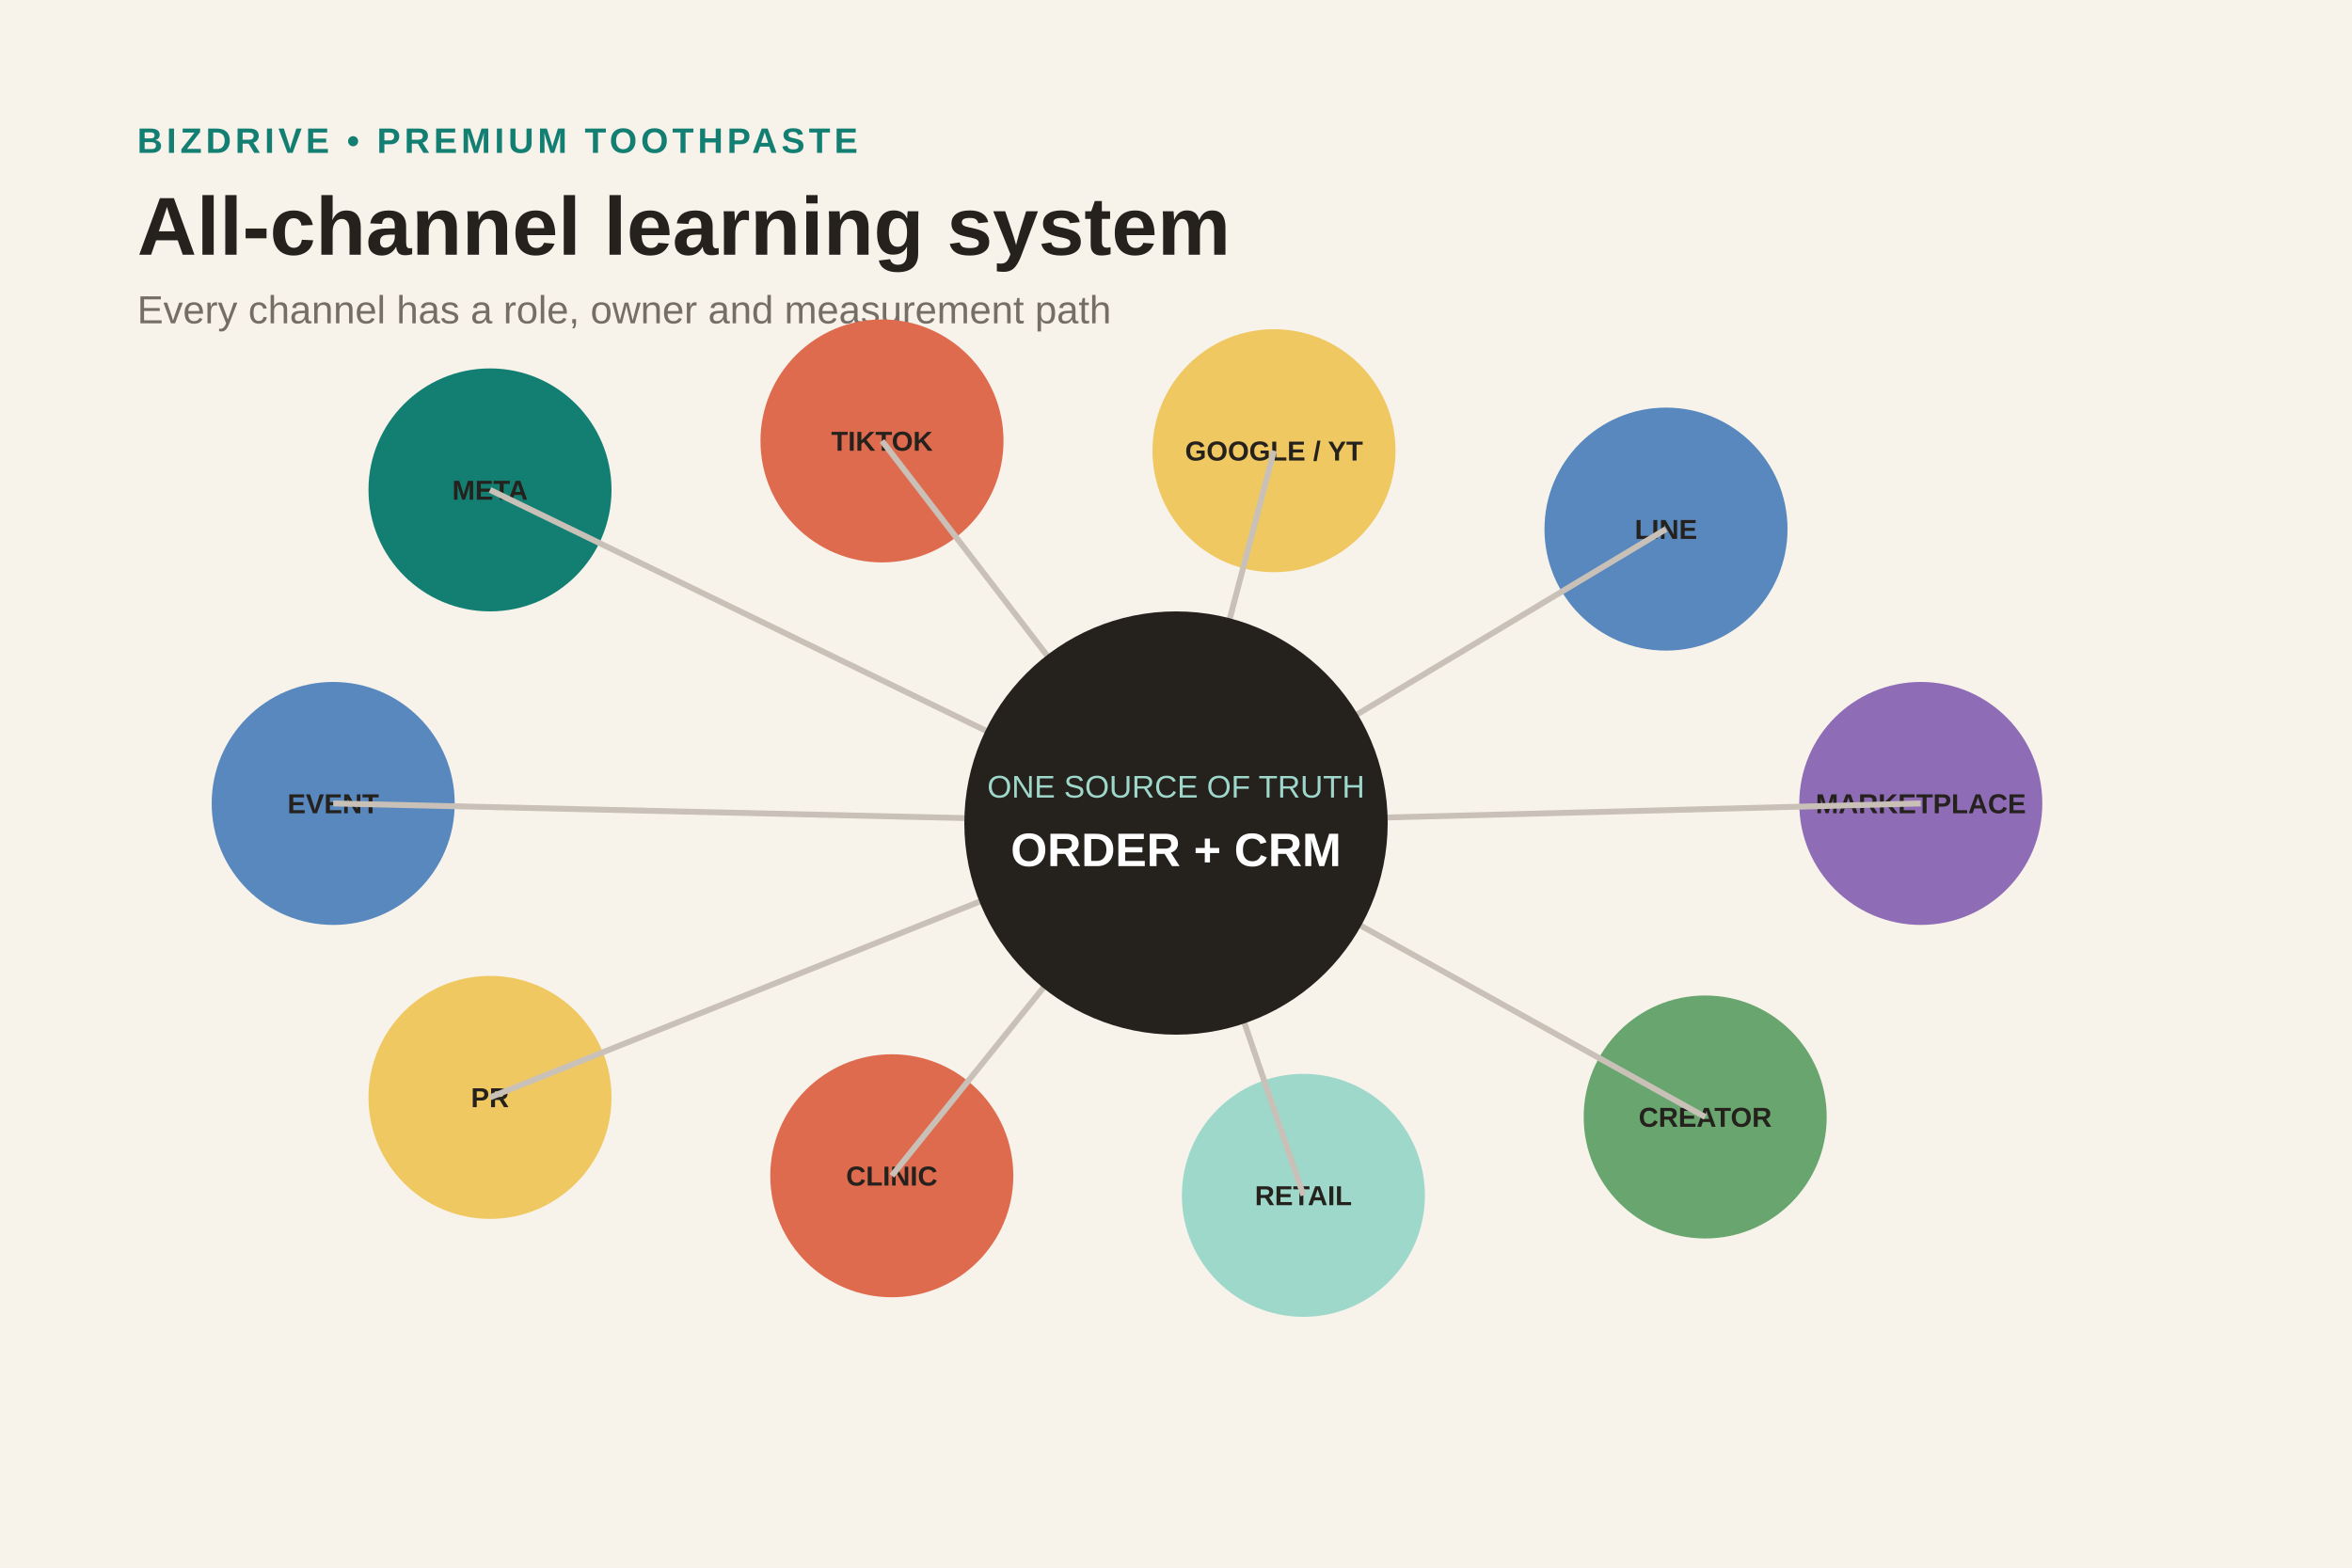
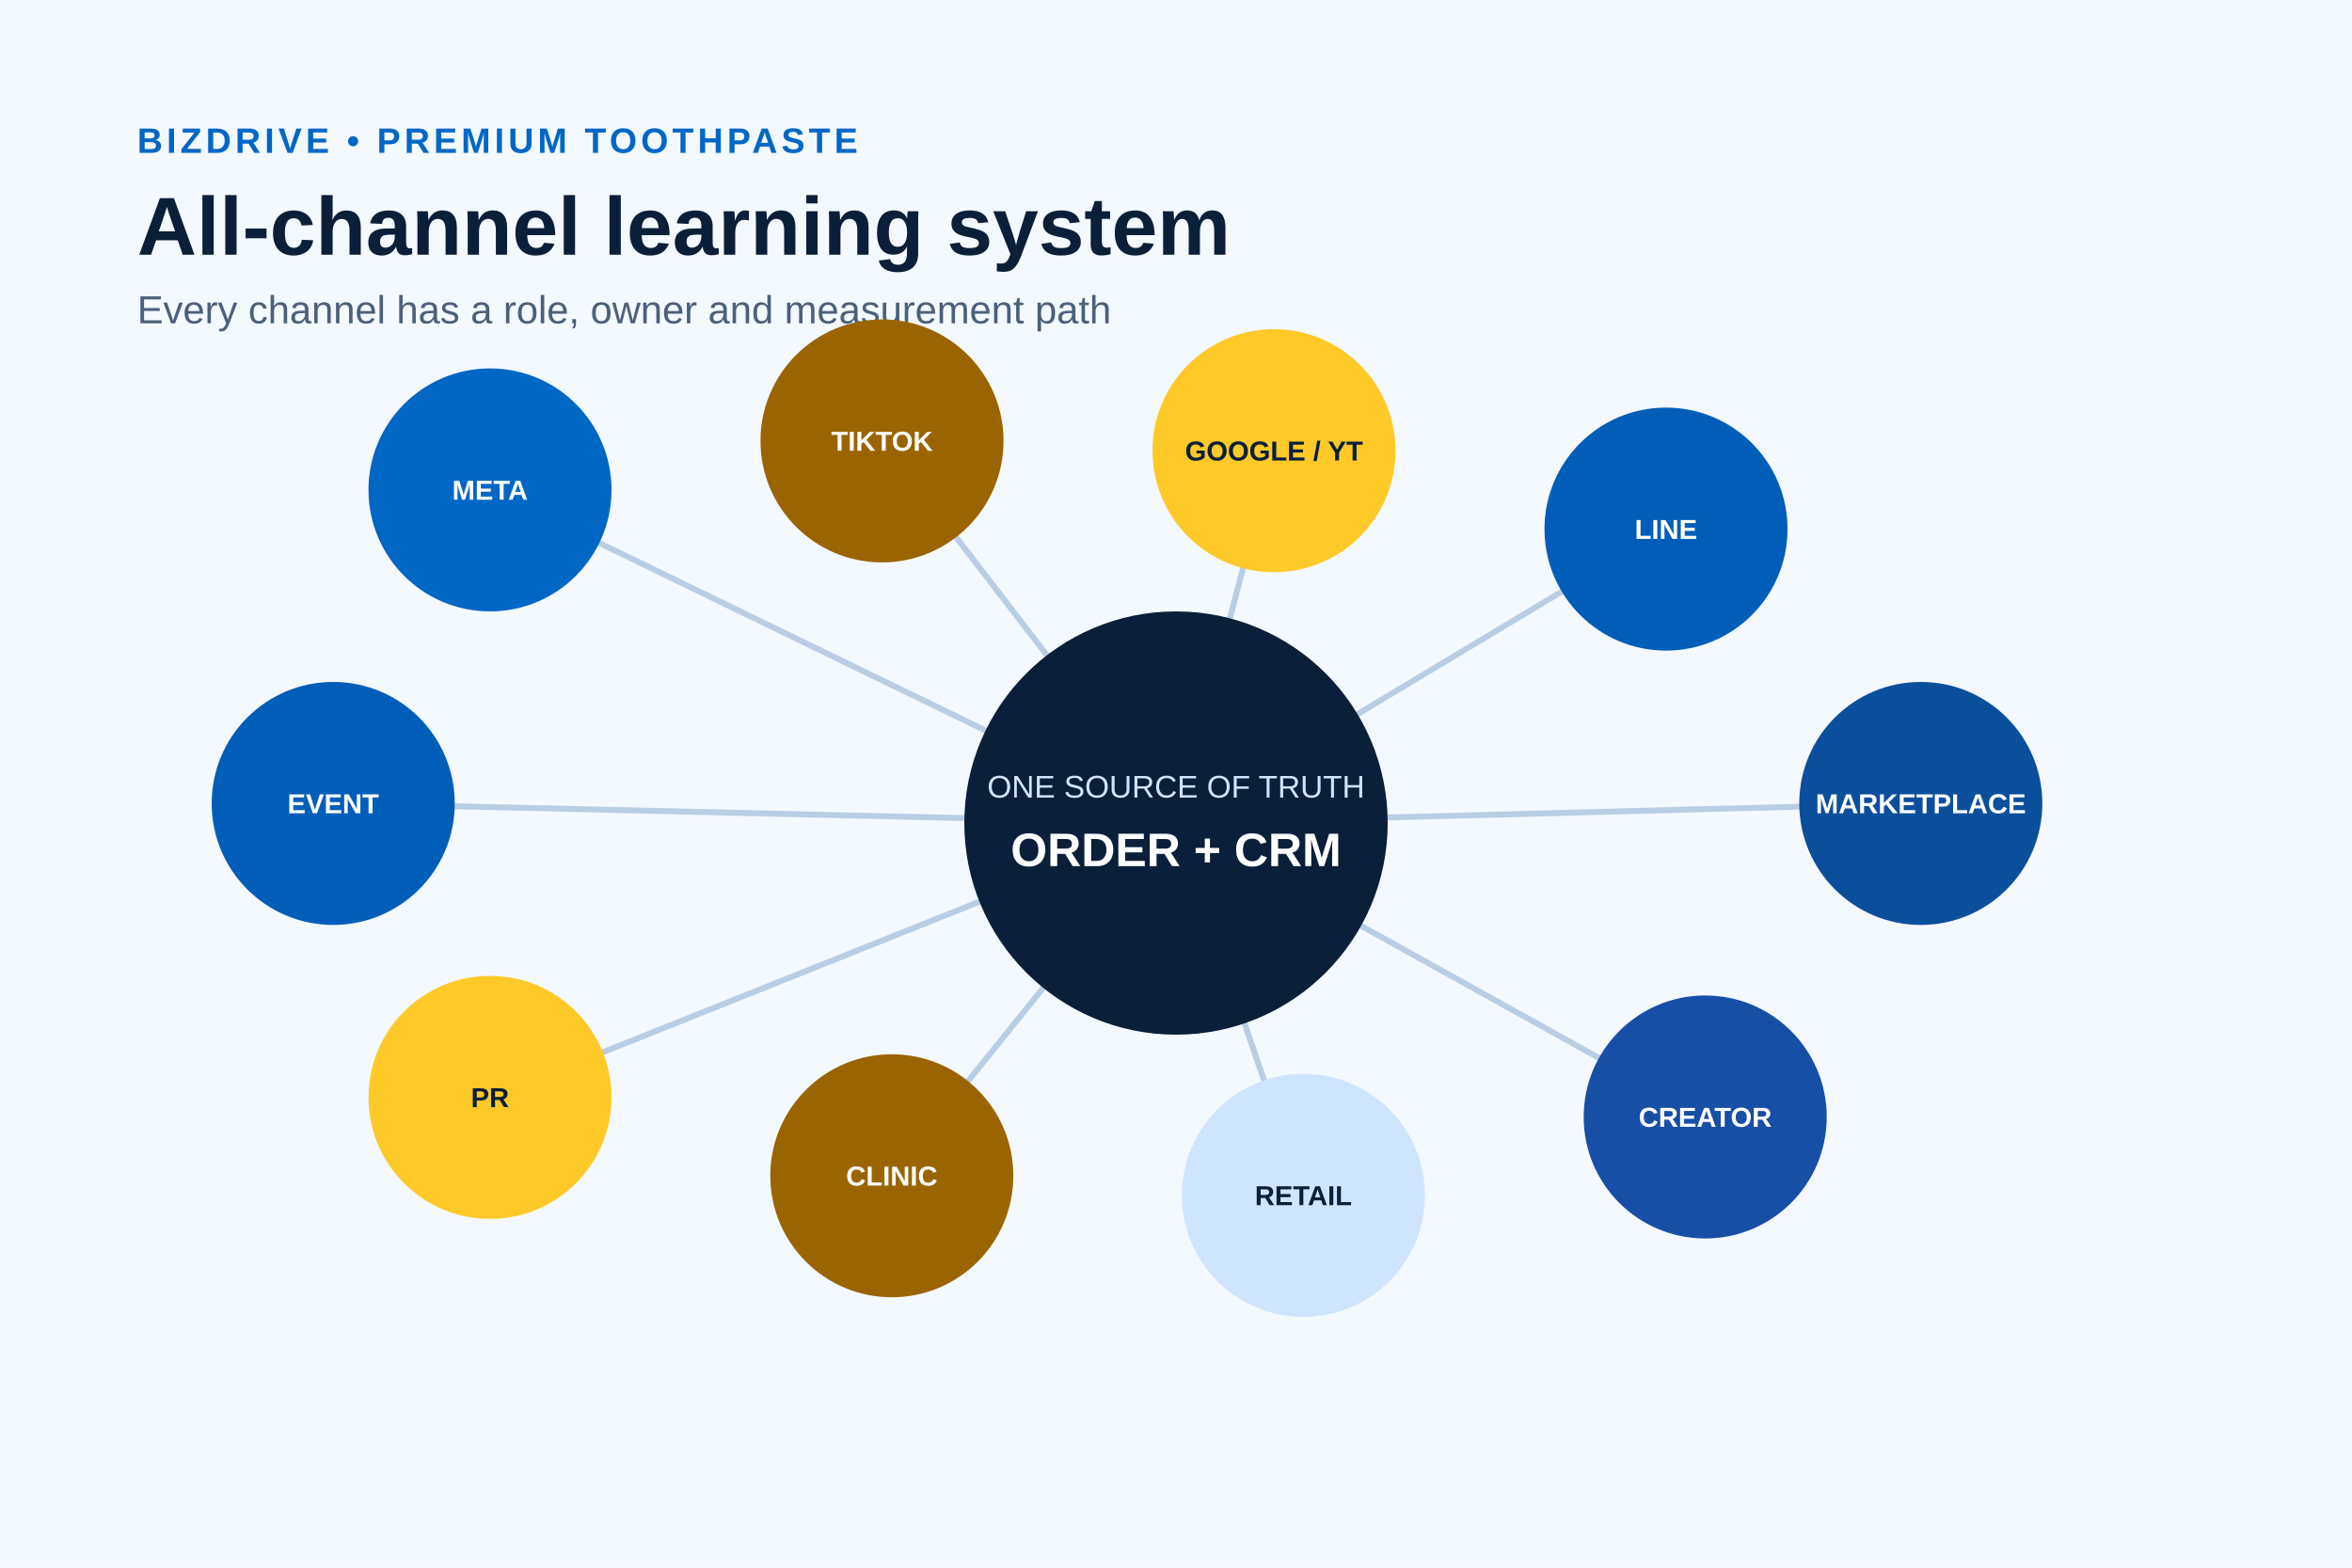
<svg xmlns="http://www.w3.org/2000/svg" width="1200" height="800" viewBox="0 0 1200 800" role="img">
-   <rect width="1200" height="800" fill="#f7f3eb" />
-   <text x="70" y="78" font-family="Arial, sans-serif" font-size="18" font-weight="700" letter-spacing="2" fill="#137f73">BIZDRIVE • PREMIUM TOOTHPASTE</text>
-   <text x="70" y="130" font-family="Arial, sans-serif" font-size="42" font-weight="700" fill="#25211d">All-channel learning system</text>
-   <text x="70" y="165" font-family="Arial, sans-serif" font-size="20" fill="#756e66">Every channel has a role, owner and measurement path</text>
-   <circle cx="250" cy="250" r="62" fill="#137f73" />
-   <text x="250" y="255" text-anchor="middle" font-family="Arial" font-size="14" font-weight="700" fill="#25211d">META</text>
-   <line x1="600" y1="420" x2="250" y2="250" stroke="#c9c1b7" stroke-width="3" />
-   <circle cx="450" cy="225" r="62" fill="#df6b4f" />
-   <text x="450" y="230" text-anchor="middle" font-family="Arial" font-size="14" font-weight="700" fill="#25211d">TIKTOK</text>
-   <line x1="600" y1="420" x2="450" y2="225" stroke="#c9c1b7" stroke-width="3" />
-   <circle cx="650" cy="230" r="62" fill="#efc861" />
-   <text x="650" y="235" text-anchor="middle" font-family="Arial" font-size="14" font-weight="700" fill="#25211d">GOOGLE / YT</text>
-   <line x1="600" y1="420" x2="650" y2="230" stroke="#c9c1b7" stroke-width="3" />
-   <circle cx="850" cy="270" r="62" fill="#5888be" />
-   <text x="850" y="275" text-anchor="middle" font-family="Arial" font-size="14" font-weight="700" fill="#25211d">LINE</text>
-   <line x1="600" y1="420" x2="850" y2="270" stroke="#c9c1b7" stroke-width="3" />
-   <circle cx="980" cy="410" r="62" fill="#8f6cb6" />
-   <text x="980" y="415" text-anchor="middle" font-family="Arial" font-size="14" font-weight="700" fill="#25211d">MARKETPLACE</text>
-   <line x1="600" y1="420" x2="980" y2="410" stroke="#c9c1b7" stroke-width="3" />
-   <circle cx="870" cy="570" r="62" fill="#69a66f" />
-   <text x="870" y="575" text-anchor="middle" font-family="Arial" font-size="14" font-weight="700" fill="#25211d">CREATOR</text>
-   <line x1="600" y1="420" x2="870" y2="570" stroke="#c9c1b7" stroke-width="3" />
-   <circle cx="665" cy="610" r="62" fill="#9ed8cb" />
-   <text x="665" y="615" text-anchor="middle" font-family="Arial" font-size="14" font-weight="700" fill="#25211d">RETAIL</text>
-   <line x1="600" y1="420" x2="665" y2="610" stroke="#c9c1b7" stroke-width="3" />
-   <circle cx="455" cy="600" r="62" fill="#df6b4f" />
-   <text x="455" y="605" text-anchor="middle" font-family="Arial" font-size="14" font-weight="700" fill="#25211d">CLINIC</text>
-   <line x1="600" y1="420" x2="455" y2="600" stroke="#c9c1b7" stroke-width="3" />
-   <circle cx="250" cy="560" r="62" fill="#efc861" />
-   <text x="250" y="565" text-anchor="middle" font-family="Arial" font-size="14" font-weight="700" fill="#25211d">PR</text>
-   <line x1="600" y1="420" x2="250" y2="560" stroke="#c9c1b7" stroke-width="3" />
-   <circle cx="170" cy="410" r="62" fill="#5888be" />
-   <text x="170" y="415" text-anchor="middle" font-family="Arial" font-size="14" font-weight="700" fill="#25211d">EVENT</text>
-   <line x1="600" y1="420" x2="170" y2="410" stroke="#c9c1b7" stroke-width="3" />
-   <circle cx="600" cy="420" r="108" fill="#25211d" />
-   <text x="600" y="407" text-anchor="middle" font-family="Arial" font-size="16" fill="#9ed8cb">ONE SOURCE OF TRUTH</text>
+   <rect width="1200" height="800" fill="#f4f8ff" />
+   <text x="70" y="78" font-family="Arial, sans-serif" font-size="18" font-weight="700" letter-spacing="2" fill="#0067c5">BIZDRIVE • PREMIUM TOOTHPASTE</text>
+   <text x="70" y="130" font-family="Arial, sans-serif" font-size="42" font-weight="700" fill="#0b1f3a">All-channel learning system</text>
+   <text x="70" y="165" font-family="Arial, sans-serif" font-size="20" fill="#4b607b">Every channel has a role, owner and measurement path</text>
+   <line x1="600" y1="420" x2="250" y2="250" stroke="#b9cde5" stroke-width="3" />
+   <line x1="600" y1="420" x2="450" y2="225" stroke="#b9cde5" stroke-width="3" />
+   <line x1="600" y1="420" x2="650" y2="230" stroke="#b9cde5" stroke-width="3" />
+   <line x1="600" y1="420" x2="850" y2="270" stroke="#b9cde5" stroke-width="3" />
+   <line x1="600" y1="420" x2="980" y2="410" stroke="#b9cde5" stroke-width="3" />
+   <line x1="600" y1="420" x2="870" y2="570" stroke="#b9cde5" stroke-width="3" />
+   <line x1="600" y1="420" x2="665" y2="610" stroke="#b9cde5" stroke-width="3" />
+   <line x1="600" y1="420" x2="455" y2="600" stroke="#b9cde5" stroke-width="3" />
+   <line x1="600" y1="420" x2="250" y2="560" stroke="#b9cde5" stroke-width="3" />
+   <line x1="600" y1="420" x2="170" y2="410" stroke="#b9cde5" stroke-width="3" />
+   <circle cx="250" cy="250" r="62" fill="#0067c5" />
+   <text x="250" y="255" text-anchor="middle" font-family="Arial" font-size="14" font-weight="700" fill="#ffffff">META</text>
+   <circle cx="450" cy="225" r="62" fill="#9a6500" />
+   <text x="450" y="230" text-anchor="middle" font-family="Arial" font-size="14" font-weight="700" fill="#ffffff">TIKTOK</text>
+   <circle cx="650" cy="230" r="62" fill="#ffc928" />
+   <text x="650" y="235" text-anchor="middle" font-family="Arial" font-size="14" font-weight="700" fill="#0b1f3a">GOOGLE / YT</text>
+   <circle cx="850" cy="270" r="62" fill="#005eb8" />
+   <text x="850" y="275" text-anchor="middle" font-family="Arial" font-size="14" font-weight="700" fill="#ffffff">LINE</text>
+   <circle cx="980" cy="410" r="62" fill="#0b4f9c" />
+   <text x="980" y="415" text-anchor="middle" font-family="Arial" font-size="14" font-weight="700" fill="#ffffff">MARKETPLACE</text>
+   <circle cx="870" cy="570" r="62" fill="#174ea6" />
+   <text x="870" y="575" text-anchor="middle" font-family="Arial" font-size="14" font-weight="700" fill="#ffffff">CREATOR</text>
+   <circle cx="665" cy="610" r="62" fill="#cfe4ff" />
+   <text x="665" y="615" text-anchor="middle" font-family="Arial" font-size="14" font-weight="700" fill="#0b1f3a">RETAIL</text>
+   <circle cx="455" cy="600" r="62" fill="#9a6500" />
+   <text x="455" y="605" text-anchor="middle" font-family="Arial" font-size="14" font-weight="700" fill="#ffffff">CLINIC</text>
+   <circle cx="250" cy="560" r="62" fill="#ffc928" />
+   <text x="250" y="565" text-anchor="middle" font-family="Arial" font-size="14" font-weight="700" fill="#0b1f3a">PR</text>
+   <circle cx="170" cy="410" r="62" fill="#005eb8" />
+   <text x="170" y="415" text-anchor="middle" font-family="Arial" font-size="14" font-weight="700" fill="#ffffff">EVENT</text>
+   <circle cx="600" cy="420" r="108" fill="#0b1f3a" />
+   <text x="600" y="407" text-anchor="middle" font-family="Arial" font-size="16" fill="#cfe4ff">ONE SOURCE OF TRUTH</text>
  <text x="600" y="442" text-anchor="middle" font-family="Arial" font-size="24" font-weight="700" fill="white">ORDER + CRM</text>
</svg>
